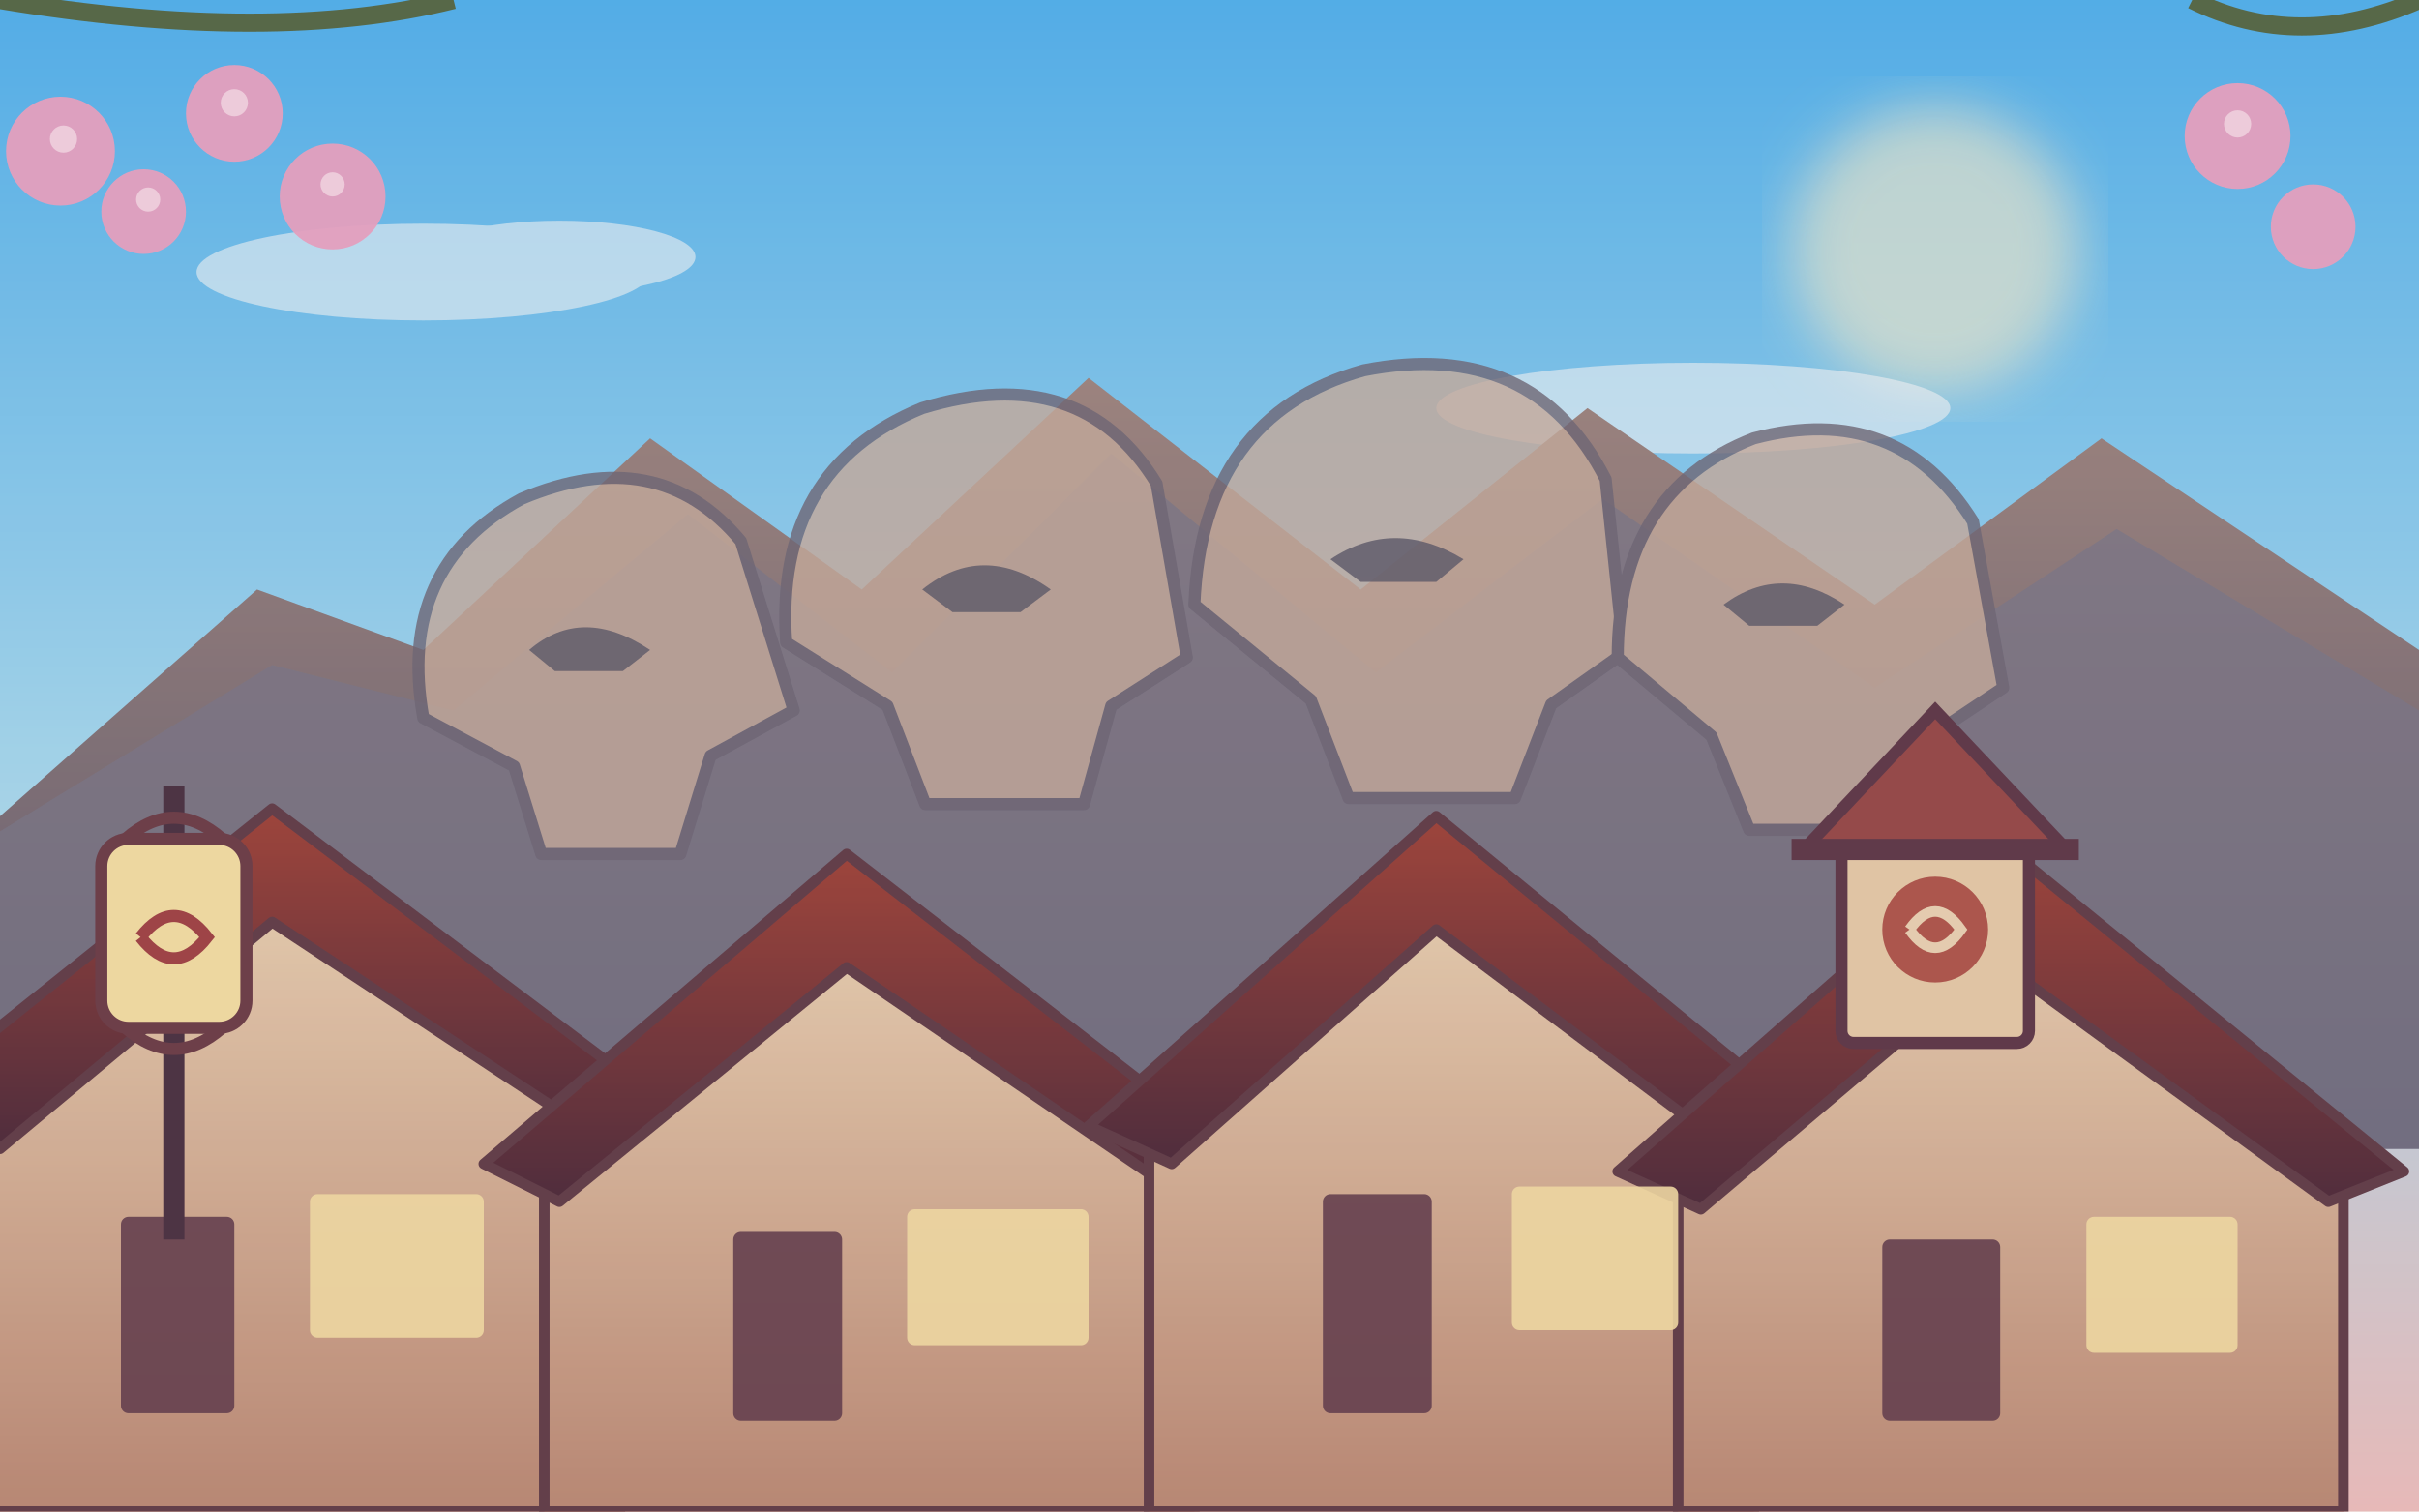
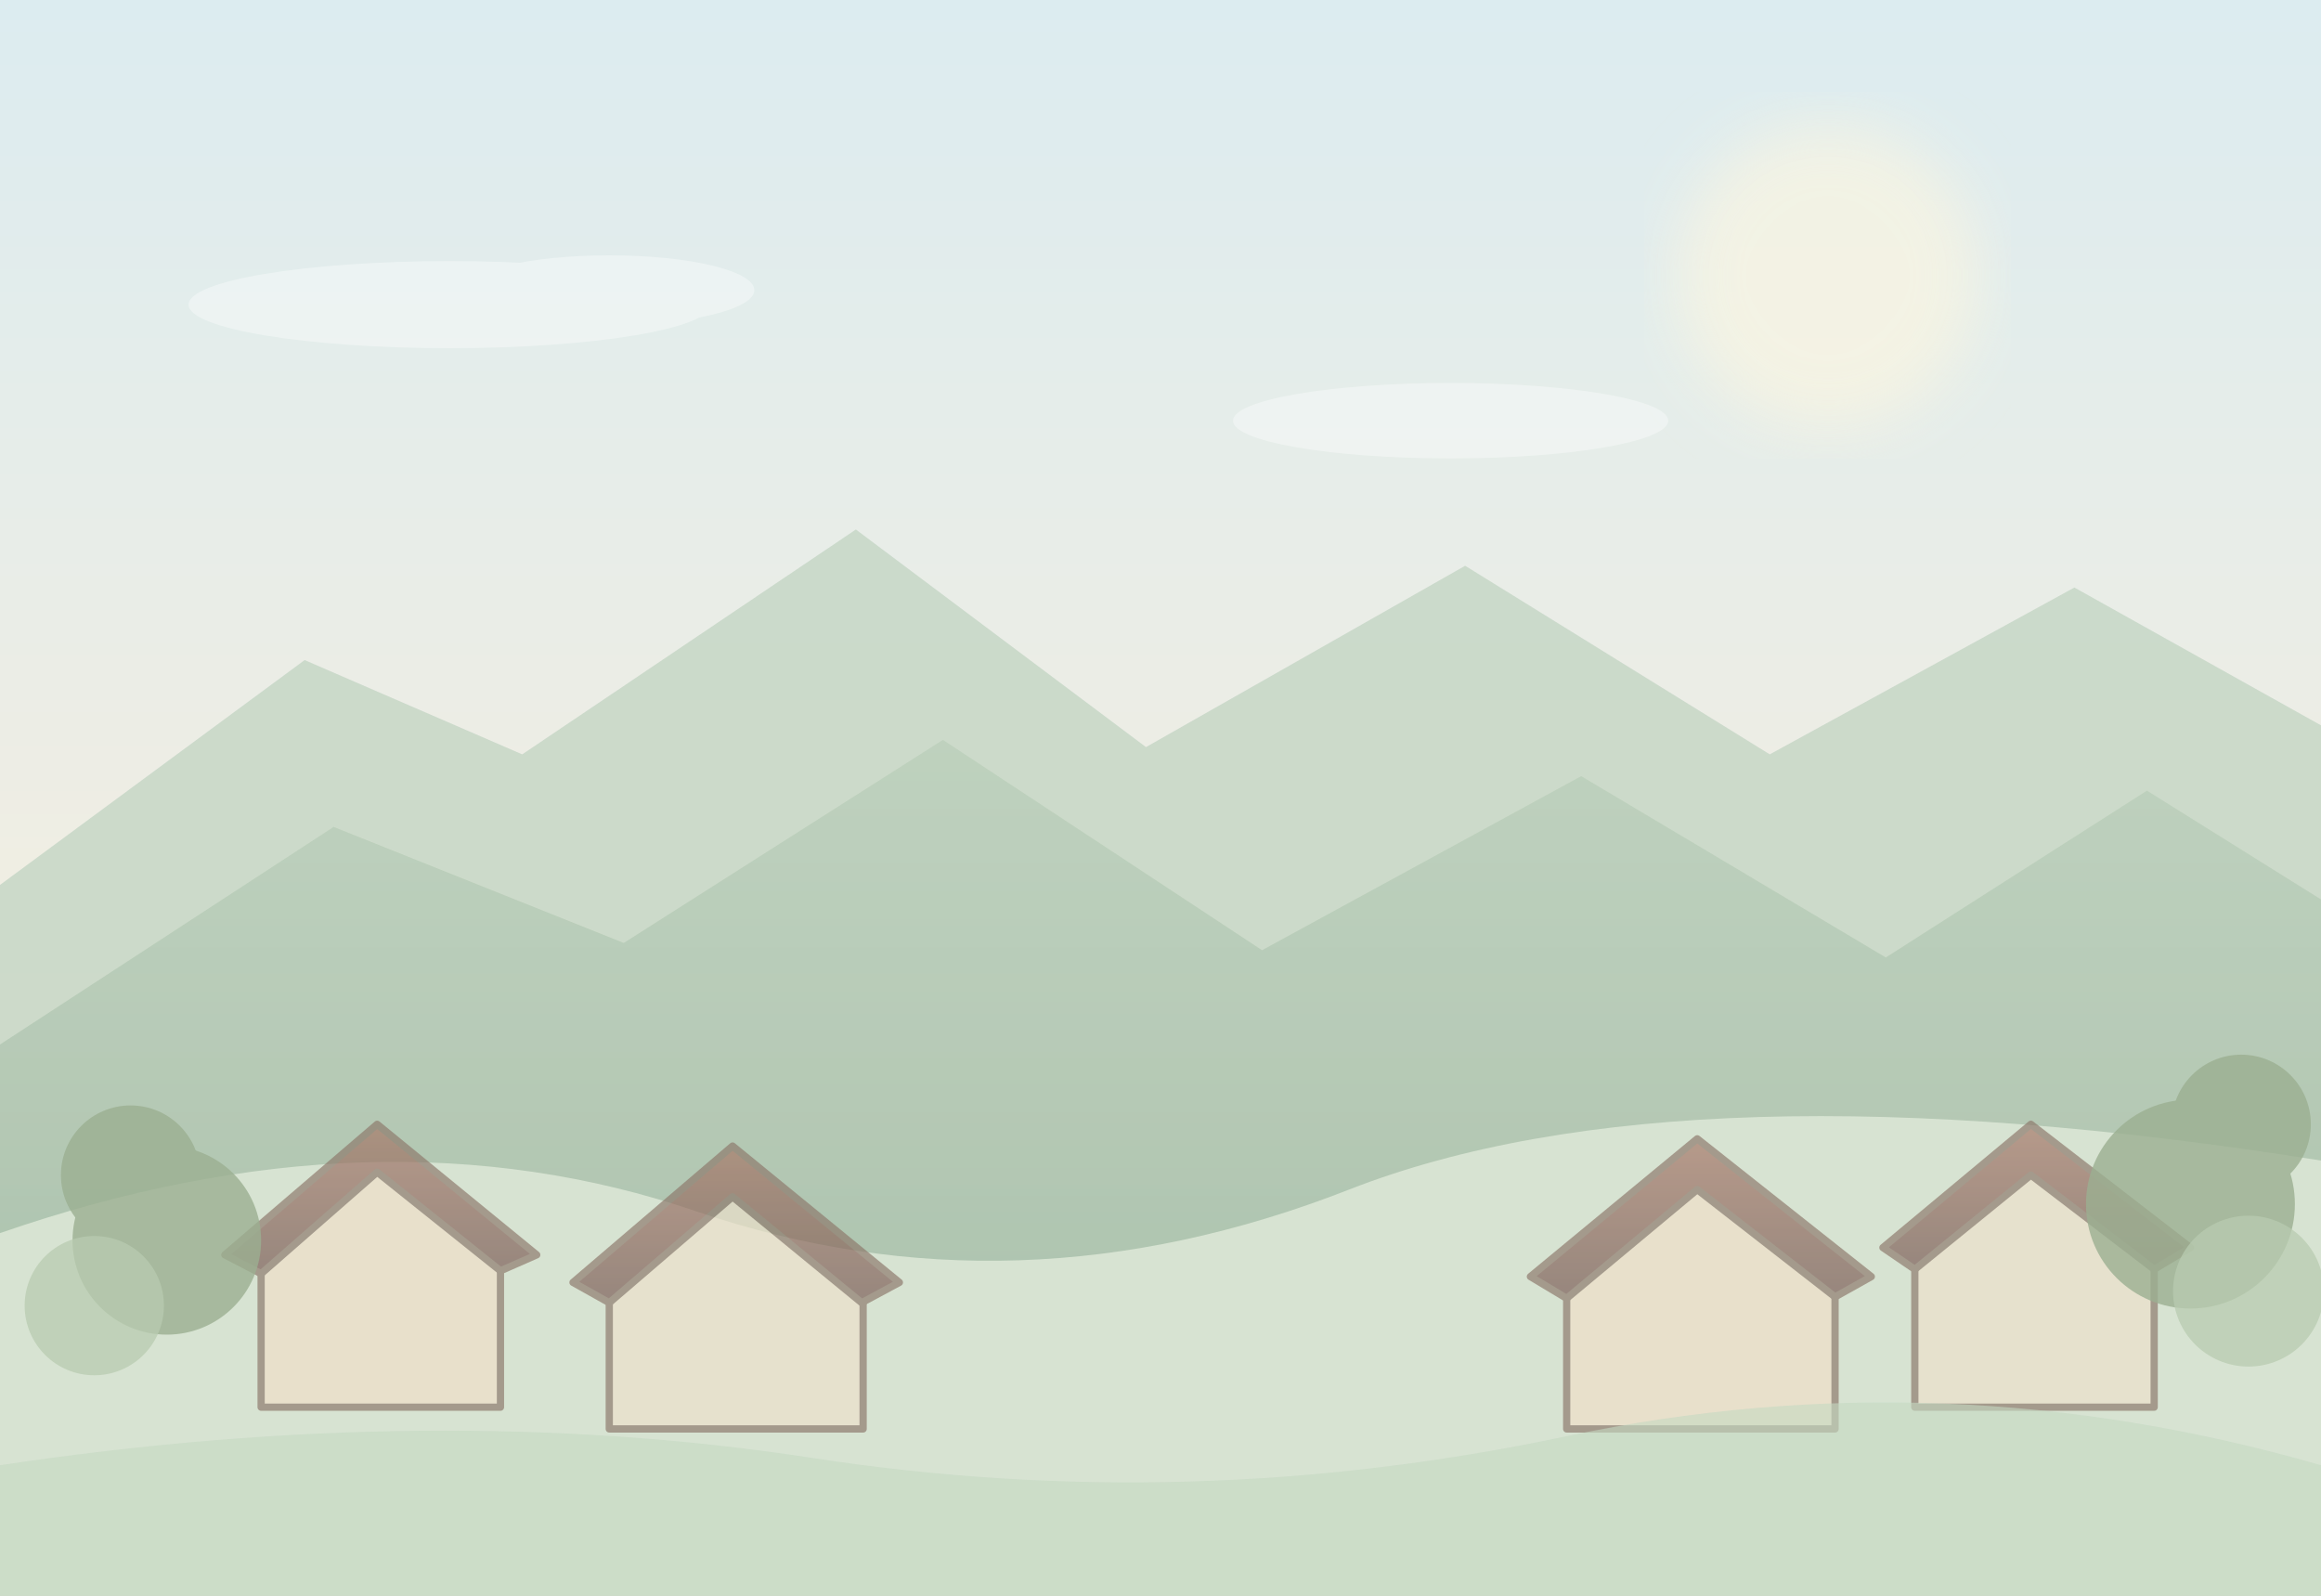
- <svg xmlns="http://www.w3.org/2000/svg" viewBox="0 0 1600 1000" preserveAspectRatio="xMidYMid slice">
+ <svg xmlns="http://www.w3.org/2000/svg" viewBox="0 0 1600 1100" preserveAspectRatio="xMidYMid slice">
  <defs>
    <linearGradient id="sky" x2="0" y2="1">
-       <stop stop-color="#58b8f4" />
-       <stop offset=".55" stop-color="#b5e3f5" />
-       <stop offset="1" stop-color="#f8c6c2" />
+       <stop stop-color="#dcecf0" />
+       <stop offset=".68" stop-color="#f4eee0" />
+       <stop offset="1" stop-color="#e7eddf" />
    </linearGradient>
-     <linearGradient id="mount" x2="0" y2="1">
-       <stop stop-color="#a78b83" />
-       <stop offset="1" stop-color="#665f72" />
+     <linearGradient id="hill" x2="0" y2="1">
+       <stop stop-color="#b8cdb7" />
+       <stop offset="1" stop-color="#91ae98" />
    </linearGradient>
    <linearGradient id="roof" x2="0" y2="1">
-       <stop stop-color="#a9473c" />
-       <stop offset="1" stop-color="#542e3d" />
+       <stop stop-color="#a87868" />
+       <stop offset="1" stop-color="#795b55" />
    </linearGradient>
-     <linearGradient id="wall" x2="0" y2="1">
-       <stop stop-color="#f5d9b8" />
-       <stop offset="1" stop-color="#c58f78" />
-     </linearGradient>
-     <filter id="soft">
-       <feGaussianBlur stdDeviation="18" />
+     <filter id="blur">
+       <feGaussianBlur stdDeviation="20" />
    </filter>
  </defs>
-   <rect width="1600" height="1000" fill="url(#sky)" />
-   <circle cx="1280" cy="165" r="95" fill="#fff4d2" opacity=".65" filter="url(#soft)" />
-   <g fill="#fff" opacity=".6">
-     <ellipse cx="280" cy="180" rx="150" ry="32" />
-     <ellipse cx="370" cy="170" rx="90" ry="24" />
-     <ellipse cx="1120" cy="270" rx="170" ry="30" />
+   <rect width="1600" height="1100" fill="url(#sky)" />
+   <circle cx="1260" cy="190" r="105" fill="#fff7df" opacity=".58" filter="url(#blur)" />
+   <g fill="#fff" opacity=".36">
+     <ellipse cx="310" cy="210" rx="180" ry="30" />
+     <ellipse cx="420" cy="200" rx="100" ry="24" />
+     <ellipse cx="1000" cy="290" rx="150" ry="26" />
  </g>
-   <path d="M0 540 170 390 280 430 430 290 570 390 720 250 900 390 1050 270 1240 400 1390 290 1600 430V760H0Z" fill="url(#mount)" />
-   <path d="M0 550 180 440 300 470 455 340 590 445 735 300 910 445 1060 330 1240 455 1400 350 1600 470V760H0Z" fill="#817c8d" opacity=".7" />
-   <g fill="#d1b3a1" opacity=".8" stroke="#756b79" stroke-width="8" stroke-linejoin="round">
-     <path d="M280 475q-18-100 65-145 90-38 145 28l35 112-55 30-20 65-92 0-18-58Z" />
-     <path d="M520 425q-8-115 90-155 105-32 155 50l20 115-50 32-18 65-105 0-25-65Z" />
-     <path d="M790 400q5-125 112-155 112-22 160 72l12 115-48 34-24 62-110 0-25-65Z" />
-     <path d="M1070 435q0-110 90-145 95-25 145 55l20 110-48 32-20 62-100 0-25-62Z" />
+   <path d="M0 610 210 455 360 520 590 365 790 515 1010 390 1220 520 1430 405 1600 500V1100H0Z" fill="#c4d5c5" opacity=".82" />
+   <path d="M0 720 230 570 430 650 650 510 870 655 1090 535 1300 660 1480 545 1600 620V1100H0Z" fill="url(#hill)" opacity=".65" />
+   <path d="M0 850Q260 760 480 835T930 820T1600 800V1100H0Z" fill="#d7e3d2" />
+   <g opacity=".68" stroke="#8d786b" stroke-width="5" stroke-linejoin="round">
+     <path d="M180 860 260 790 345 860V970H180Z" fill="#f0dfc8" />
+     <path d="M155 865 260 775 370 865 345 876 260 808 180 878Z" fill="url(#roof)" />
+     <path d="M420 880 505 805 595 880V985H420Z" fill="#eee0ca" />
+     <path d="M395 884 505 790 620 884 594 898 505 825 420 898Z" fill="url(#roof)" />
+     <path d="M1080 875 1170 800 1265 875V985H1080Z" fill="#f0dfc8" />
+     <path d="M1055 880 1170 785 1290 880 1265 894 1170 820 1080 895Z" fill="url(#roof)" />
+     <path d="M1320 855 1400 790 1485 855V970H1320Z" fill="#eee0ca" />
+     <path d="M1298 860 1400 775 1510 860 1485 875 1400 810 1320 875Z" fill="url(#roof)" />
  </g>
-   <g fill="#625c6b" opacity=".8">
-     <path d="M350 430q35-30 80 0l-18 14h-45Z" />
-     <path d="M610 390q40-32 85 0l-20 15h-45Z" />
-     <path d="M880 370q42-28 88 0l-18 15h-50Z" />
-     <path d="M1140 400q38-28 80 0l-18 14h-45Z" />
+   <g fill="#9baf91" opacity=".8">
+     <circle cx="115" cy="855" r="65" />
+     <circle cx="90" cy="810" r="48" />
+     <circle cx="1510" cy="830" r="72" />
+     <circle cx="1545" cy="775" r="48" />
  </g>
-   <g stroke="#69414b" stroke-width="7" stroke-linejoin="round">
-     <path d="M-40 720 180 570 410 720V1000H-40Z" fill="url(#wall)" />
-     <path d="M-70 735 180 535 445 735 400 755 180 610 0 760Z" fill="url(#roof)" />
-     <path d="M360 760 560 600 790 760V1000H360Z" fill="url(#wall)" />
-     <path d="M320 770 560 565 825 770 780 790 560 640 370 795Z" fill="url(#roof)" />
-     <path d="M760 730 950 575 1160 730V1000H760Z" fill="url(#wall)" />
-     <path d="M720 745 950 540 1200 745 1150 765 950 615 775 770Z" fill="url(#roof)" />
-     <path d="M1110 760 1320 590 1550 760V1000H1110Z" fill="url(#wall)" />
-     <path d="M1070 775 1320 555 1590 775 1540 795 1320 635 1125 800Z" fill="url(#roof)" />
+   <g fill="#b8cbb0" opacity=".75">
+     <circle cx="65" cy="900" r="48" />
+     <circle cx="1550" cy="890" r="52" />
  </g>
-   <g fill="#6b4350" opacity=".9">
-     <rect x="80" y="805" width="75" height="130" rx="5" />
-     <rect x="485" y="815" width="72" height="125" rx="5" />
-     <rect x="875" y="790" width="72" height="145" rx="5" />
-     <rect x="1245" y="820" width="78" height="120" rx="5" />
-   </g>
-   <g fill="#ffe4a9" opacity=".9">
-     <rect x="205" y="790" width="115" height="95" rx="5" />
-     <rect x="600" y="800" width="120" height="90" rx="5" />
-     <rect x="1000" y="785" width="110" height="95" rx="5" />
-     <rect x="1380" y="805" width="100" height="90" rx="5" />
-   </g>
-   <g transform="translate(1280 470)">
-     <path d="M-85 90 0 0 85 90Z" fill="#9f4d4b" stroke="#663c4b" stroke-width="8" />
-     <rect x="-62" y="90" width="124" height="130" rx="8" fill="#f1d1ad" stroke="#663c4b" stroke-width="8" />
-     <path d="M-95 92H95" stroke="#663c4b" stroke-width="14" />
-     <circle cx="0" cy="145" r="35" fill="#b95a4e" />
-     <path d="M-17 145q17-24 34 0-17 24-34 0" fill="none" stroke="#f5d9b8" stroke-width="7" />
-   </g>
-   <g transform="translate(115 520)">
-     <path d="M0 0V300" stroke="#513544" stroke-width="14" />
-     <rect x="-48" y="35" width="96" height="125" rx="18" fill="#ffe6a8" stroke="#74414a" stroke-width="8" />
-     <path d="M-32 35q32-28 64 0M-32 160q32 28 64 0" fill="none" stroke="#74414a" stroke-width="8" />
-     <path d="M-22 100q22-28 44 0-22 28-44 0" fill="none" stroke="#a94748" stroke-width="8" />
-   </g>
-   <g fill="#f5a9c8" opacity=".95">
-     <circle cx="40" cy="100" r="36" />
-     <circle cx="95" cy="140" r="28" />
-     <circle cx="155" cy="75" r="32" />
-     <circle cx="220" cy="130" r="35" />
-     <circle cx="1480" cy="90" r="35" />
-     <circle cx="1530" cy="150" r="28" />
-   </g>
-   <g fill="#ffd9e7">
-     <circle cx="42" cy="92" r="9" />
-     <circle cx="98" cy="132" r="8" />
-     <circle cx="155" cy="68" r="9" />
-     <circle cx="220" cy="122" r="8" />
-     <circle cx="1480" cy="82" r="9" />
-   </g>
-   <path d="M0 0Q180 30 300 0M1450 0Q1520 35 1600 0" fill="none" stroke="#5c6e49" stroke-width="12" />
-   <rect width="1600" height="1000" fill="#18233a" opacity=".08" />
+   <path d="M0 1010Q300 965 560 1005T1080 990T1600 1010V1100H0Z" fill="#c4d8c2" opacity=".6" />
</svg>
